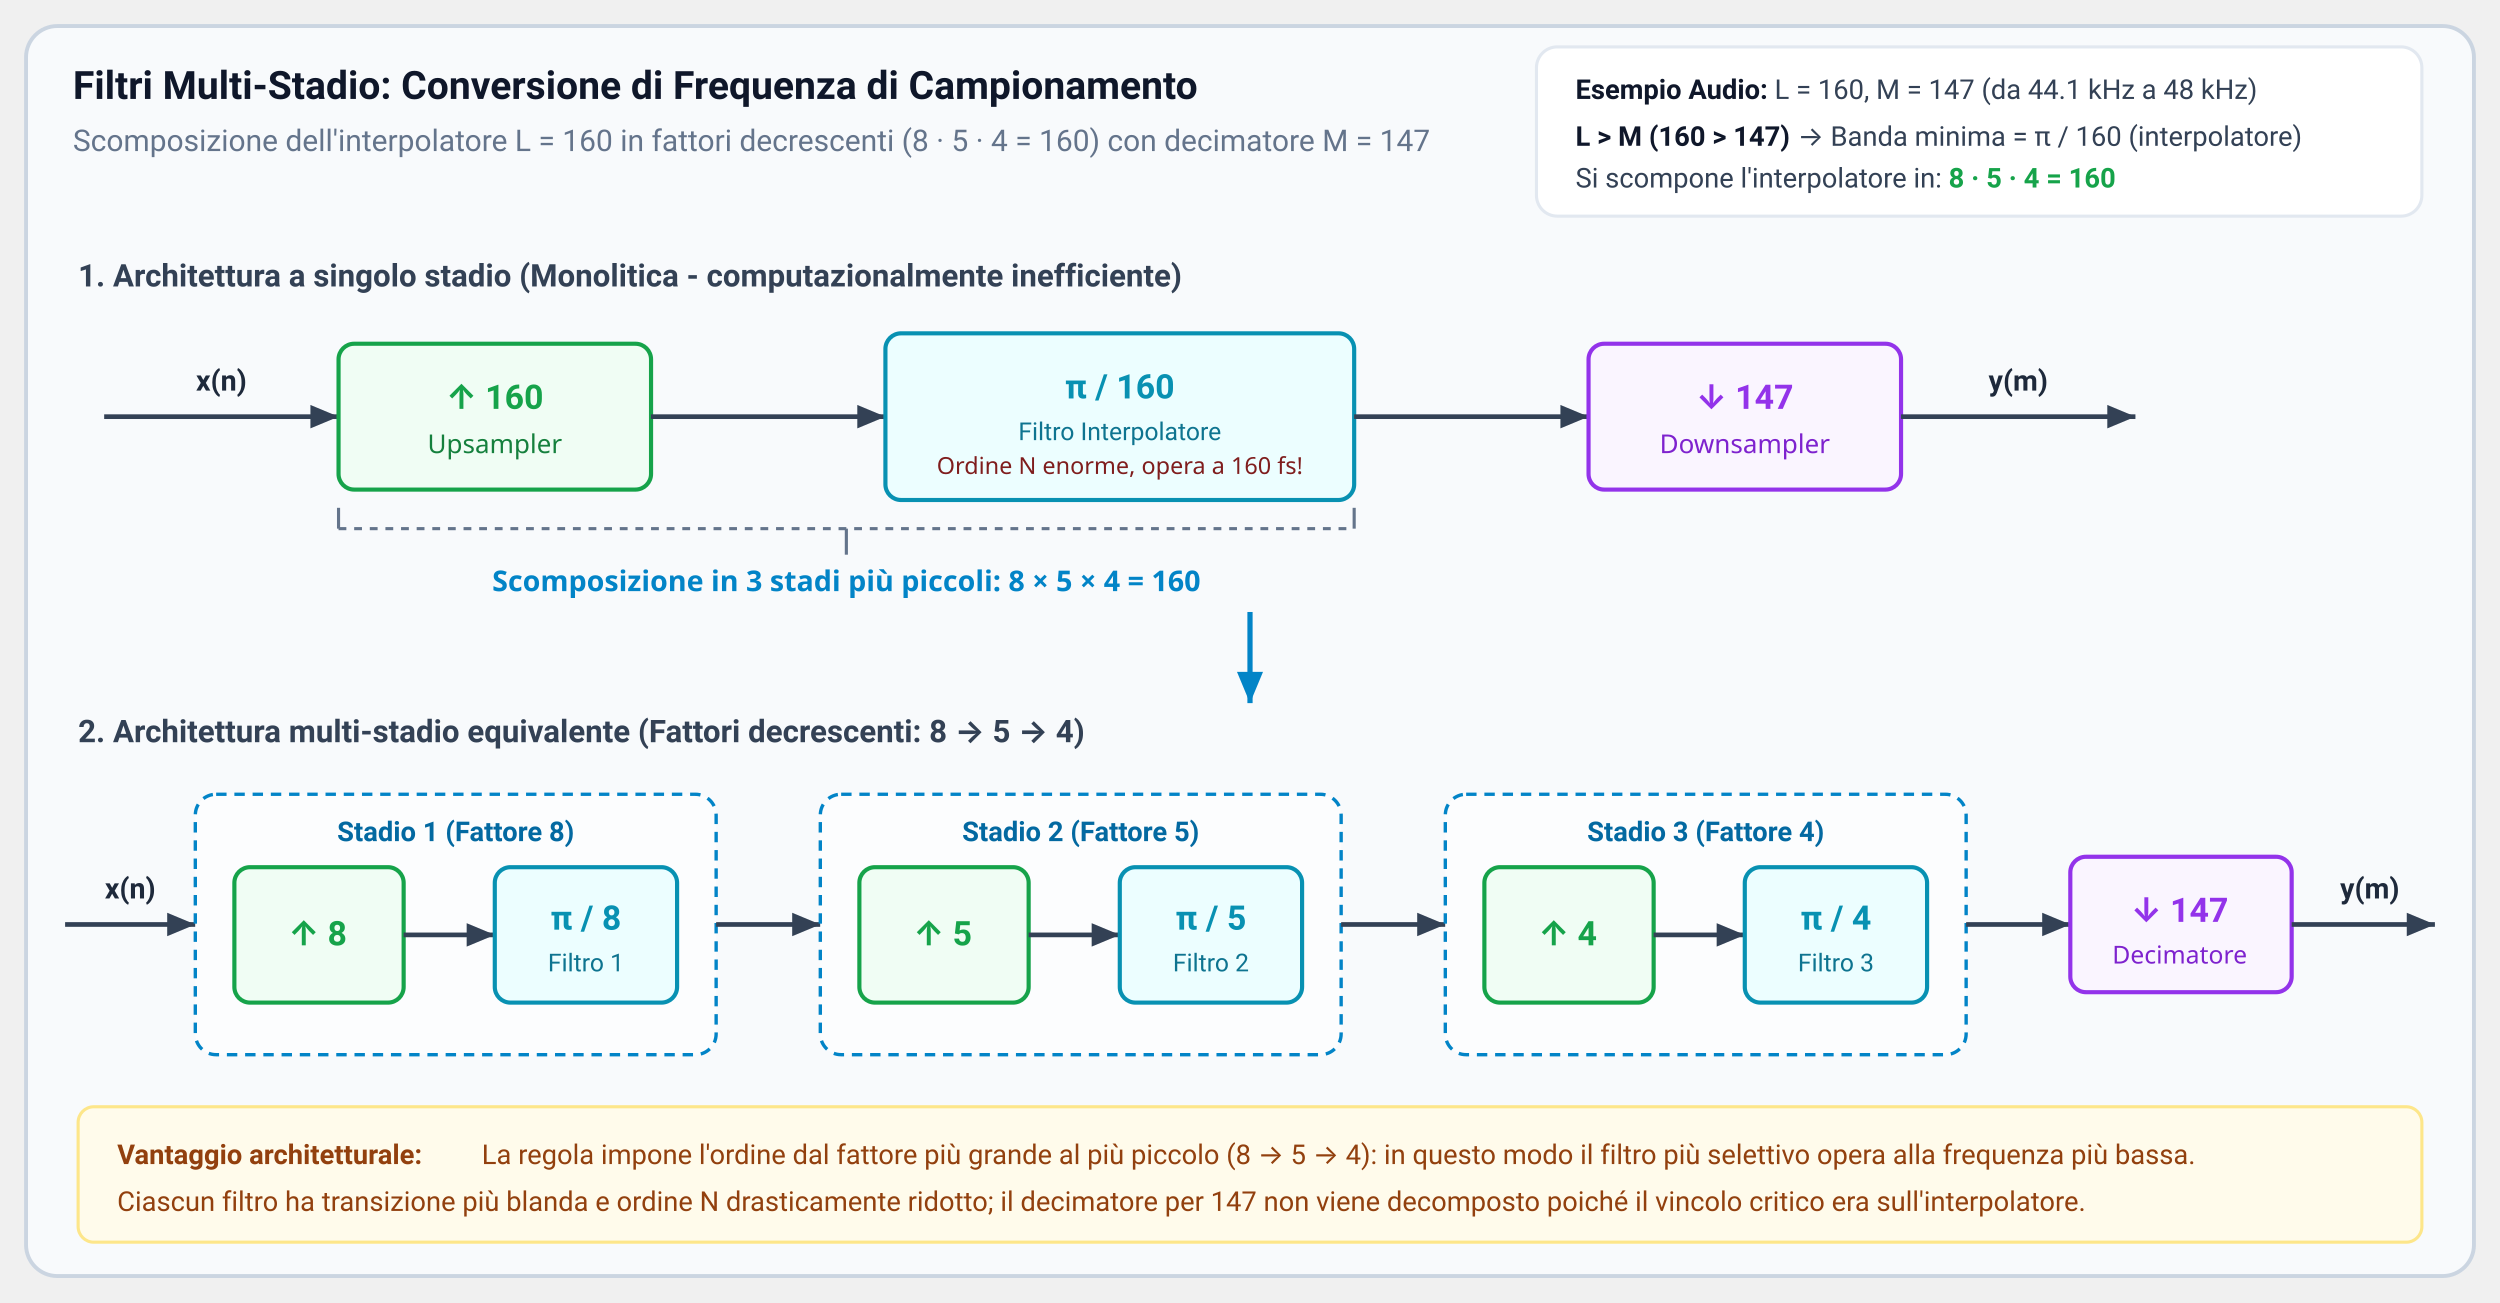
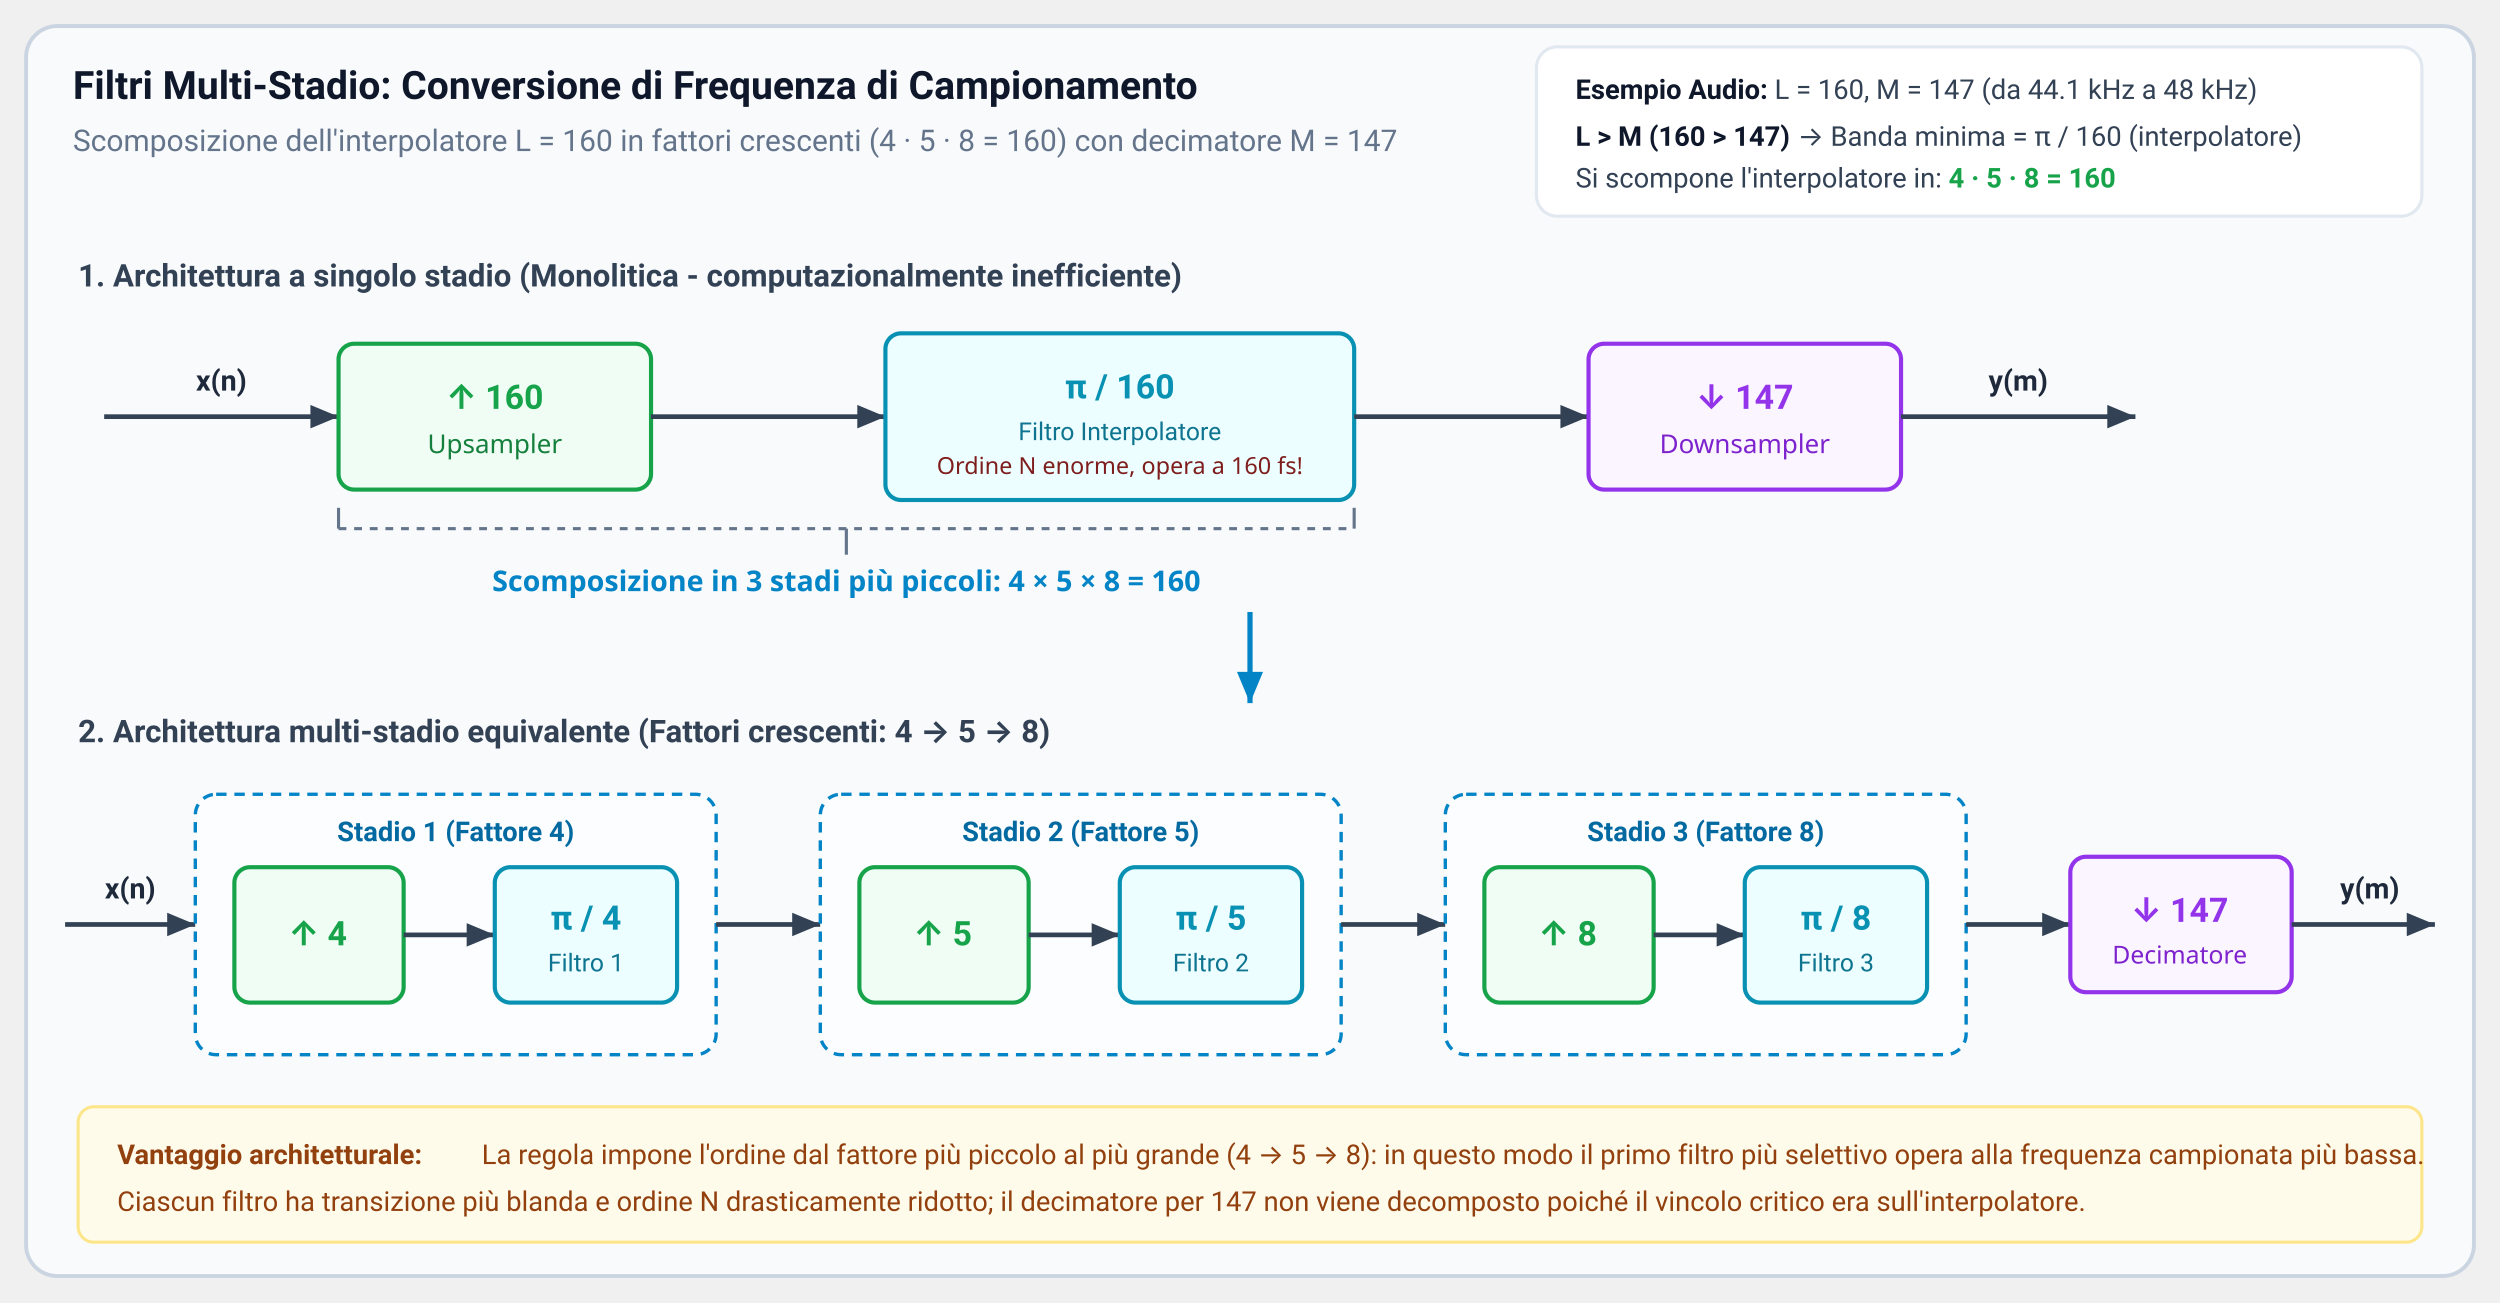
<svg xmlns="http://www.w3.org/2000/svg" viewBox="0 0 960 500" width="100%" height="100%">
  <defs>
    <style>
      .bg { fill: #f8fafc; stroke: #cbd5e1; stroke-width: 1.5; rx: 12px; }
      .title { font-family: -apple-system, BlinkMacSystemFont, 'Segoe UI', Roboto, sans-serif; font-size: 15px; font-weight: 700; fill: #0f172a; }
      .subtitle { font-family: -apple-system, BlinkMacSystemFont, 'Segoe UI', Roboto, sans-serif; font-size: 11.5px; fill: #64748b; }
      
      .sec-title { font-family: -apple-system, BlinkMacSystemFont, 'Segoe UI', Roboto, sans-serif; font-size: 12px; font-weight: 700; fill: #334155; }
      
      .box-up { fill: #f0fdf4; stroke: #16a34a; stroke-width: 1.6; rx: 6px; }
      .box-filt { fill: #ecfeff; stroke: #0891b2; stroke-width: 1.6; rx: 6px; }
      .box-down { fill: #faf5ff; stroke: #9333ea; stroke-width: 1.6; rx: 6px; }
      
      .stage-card { fill: #ffffff; stroke: #0284c7; stroke-width: 1.3; stroke-dasharray: 4,3; rx: 8px; fill-opacity: 0.6; }
      
      .wire { stroke: #334155; stroke-width: 1.8; fill: none; }
      
      .label-up { font-family: -apple-system, BlinkMacSystemFont, 'Segoe UI', Roboto, sans-serif; font-size: 13px; font-weight: 700; fill: #16a34a; text-anchor: middle; }
      .label-filt { font-family: -apple-system, BlinkMacSystemFont, 'Segoe UI', Roboto, sans-serif; font-size: 13px; font-weight: 700; fill: #0891b2; text-anchor: middle; }
      .label-filt-sub { font-family: -apple-system, BlinkMacSystemFont, 'Segoe UI', Roboto, sans-serif; font-size: 9.5px; fill: #0e7490; text-anchor: middle; }
      .label-down { font-family: -apple-system, BlinkMacSystemFont, 'Segoe UI', Roboto, sans-serif; font-size: 13px; font-weight: 700; fill: #9333ea; text-anchor: middle; }
      
      .label-sig { font-family: -apple-system, BlinkMacSystemFont, 'Segoe UI', Roboto, sans-serif; font-size: 11px; font-weight: 600; fill: #1e293b; text-anchor: middle; }
      
      .tag-stage { font-family: -apple-system, BlinkMacSystemFont, 'Segoe UI', Roboto, sans-serif; font-size: 10.5px; font-weight: 700; fill: #0369a1; text-anchor: middle; }
      
      .badge-info { fill: #ffffff; stroke: #e2e8f0; stroke-width: 1.2; rx: 8px; }
      .badge-text { font-family: -apple-system, BlinkMacSystemFont, 'Segoe UI', Roboto, sans-serif; font-size: 10.5px; fill: #334155; }
      .badge-bold { font-weight: 700; fill: #0f172a; }
      
      .anno-box { fill: #fffbeb; stroke: #fde68a; stroke-width: 1.2; rx: 6px; }
      .anno-text { font-family: -apple-system, BlinkMacSystemFont, 'Segoe UI', Roboto, sans-serif; font-size: 10.5px; fill: #92400e; }
    </style>
    <marker id="arrow" markerWidth="8" markerHeight="8" refX="6" refY="4" orient="auto">
      <path d="M 0 1.5 L 6 4 L 0 6.5 z" fill="#334155" />
    </marker>
    <marker id="arrow-blue" markerWidth="8" markerHeight="8" refX="6" refY="4" orient="auto">
      <path d="M 0 1.5 L 6 4 L 0 6.5 z" fill="#0284c7" />
    </marker>
  </defs>
  <rect x="10" y="10" width="940" height="480" class="bg" />
  <text x="28" y="38" class="title">Filtri Multi-Stadio: Conversione di Frequenza di Campionamento</text>
-   <text x="28" y="58" class="subtitle">Scomposizione dell'interpolatore L = 160 in fattori decrescenti (8 · 5 · 4 = 160) con decimatore M = 147</text>
+   <text x="28" y="58" class="subtitle">Scomposizione dell'interpolatore L = 160 in fattori crescenti (4 · 5 · 8 = 160) con decimatore M = 147</text>
  <g transform="translate(590, 18)">
    <rect x="0" y="0" width="340" height="65" class="badge-info" />
    <text x="15" y="20" class="badge-text">
      <tspan class="badge-bold">Esempio Audio:</tspan> L = 160, M = 147 (da 44.1 kHz a 48 kHz)</text>
    <text x="15" y="38" class="badge-text">
      <tspan class="badge-bold" fill="#0284c7">L &gt; M (160 &gt; 147)</tspan> → Banda minima = π / 160 (interpolatore)</text>
-     <text x="15" y="54" class="badge-text">Si scompone l'interpolatore in: <tspan font-weight="bold" fill="#16a34a">8 · 5 · 4 = 160</tspan>
+     <text x="15" y="54" class="badge-text">Si scompone l'interpolatore in: <tspan font-weight="bold" fill="#16a34a">4 · 5 · 8 = 160</tspan>
    </text>
  </g>
  <text x="30" y="110" class="sec-title">1. Architettura a singolo stadio (Monolitica - computazionalmente inefficiente)</text>
  <line x1="40" y1="160" x2="130" y2="160" class="wire" marker-end="url(#arrow)" />
  <text x="85" y="150" class="label-sig">x(n)</text>
  <rect x="130" y="132" width="120" height="56" class="box-up" />
  <text x="190" y="157" class="label-up">↑ 160</text>
  <text x="190" y="174" font-family="sans-serif" font-size="10" fill="#15803d" text-anchor="middle">Upsampler</text>
  <line x1="250" y1="160" x2="340" y2="160" class="wire" marker-end="url(#arrow)" />
  <rect x="340" y="128" width="180" height="64" class="box-filt" stroke="#dc2626" fill="#fef2f2" />
  <text x="430" y="153" class="label-filt" fill="#dc2626">π / 160</text>
  <text x="430" y="169" class="label-filt-sub" fill="#b91c1c">Filtro Interpolatore</text>
  <text x="430" y="182" font-family="sans-serif" font-size="9" fill="#7f1d1d" text-anchor="middle">Ordine N enorme, opera a 160 fs!</text>
  <line x1="520" y1="160" x2="610" y2="160" class="wire" marker-end="url(#arrow)" />
  <rect x="610" y="132" width="120" height="56" class="box-down" />
  <text x="670" y="157" class="label-down">↓ 147</text>
  <text x="670" y="174" font-family="sans-serif" font-size="10" fill="#7e22ce" text-anchor="middle">Downsampler</text>
  <line x1="730" y1="160" x2="820" y2="160" class="wire" marker-end="url(#arrow)" />
  <text x="775" y="150" class="label-sig">y(m)</text>
  <g transform="translate(130, 195)">
    <line x1="0" y1="8" x2="390" y2="8" stroke="#64748b" stroke-width="1.2" stroke-dasharray="3,3" />
    <path d="M 0 0 L 0 8 M 390 0 L 390 8 M 195 8 L 195 18" stroke="#64748b" stroke-width="1.2" />
-     <text x="195" y="32" font-family="sans-serif" font-size="11" font-weight="bold" fill="#0284c7" text-anchor="middle">Scomposizione in 3 stadi più piccoli: 8 × 5 × 4 = 160</text>
+     <text x="195" y="32" font-family="sans-serif" font-size="11" font-weight="bold" fill="#0284c7" text-anchor="middle">Scomposizione in 3 stadi più piccoli: 4 × 5 × 8 = 160</text>
  </g>
  <path d="M 480 235 L 480 270" stroke="#0284c7" stroke-width="2" marker-end="url(#arrow-blue)" />
-   <text x="30" y="285" class="sec-title">2. Architettura multi-stadio equivalente (Fattori decrescenti: 8 → 5 → 4)</text>
+   <text x="30" y="285" class="sec-title">2. Architettura multi-stadio equivalente (Fattori crescenti: 4 → 5 → 8)</text>
  <line x1="25" y1="355" x2="75" y2="355" class="wire" marker-end="url(#arrow)" />
  <text x="50" y="345" class="label-sig">x(n)</text>
  <g transform="translate(75, 305)">
    <rect x="0" y="0" width="200" height="100" class="stage-card" />
-     <text x="100" y="18" class="tag-stage">Stadio 1 (Fattore 8)</text>
+     <text x="100" y="18" class="tag-stage">Stadio 1 (Fattore 4)</text>
    <rect x="15" y="28" width="65" height="52" class="box-up" />
-     <text x="47" y="58" class="label-up">↑ 8</text>
+     <text x="47" y="58" class="label-up">↑ 4</text>
    <line x1="80" y1="54" x2="115" y2="54" class="wire" marker-end="url(#arrow)" />
    <rect x="115" y="28" width="70" height="52" class="box-filt" />
-     <text x="150" y="52" class="label-filt">π / 8</text>
+     <text x="150" y="52" class="label-filt">π / 4</text>
    <text x="150" y="68" class="label-filt-sub">Filtro 1</text>
  </g>
  <line x1="275" y1="355" x2="315" y2="355" class="wire" marker-end="url(#arrow)" />
  <g transform="translate(315, 305)">
    <rect x="0" y="0" width="200" height="100" class="stage-card" />
    <text x="100" y="18" class="tag-stage">Stadio 2 (Fattore 5)</text>
    <rect x="15" y="28" width="65" height="52" class="box-up" />
    <text x="47" y="58" class="label-up">↑ 5</text>
    <line x1="80" y1="54" x2="115" y2="54" class="wire" marker-end="url(#arrow)" />
    <rect x="115" y="28" width="70" height="52" class="box-filt" />
    <text x="150" y="52" class="label-filt">π / 5</text>
    <text x="150" y="68" class="label-filt-sub">Filtro 2</text>
  </g>
  <line x1="515" y1="355" x2="555" y2="355" class="wire" marker-end="url(#arrow)" />
  <g transform="translate(555, 305)">
    <rect x="0" y="0" width="200" height="100" class="stage-card" />
-     <text x="100" y="18" class="tag-stage">Stadio 3 (Fattore 4)</text>
+     <text x="100" y="18" class="tag-stage">Stadio 3 (Fattore 8)</text>
    <rect x="15" y="28" width="65" height="52" class="box-up" />
-     <text x="47" y="58" class="label-up">↑ 4</text>
+     <text x="47" y="58" class="label-up">↑ 8</text>
    <line x1="80" y1="54" x2="115" y2="54" class="wire" marker-end="url(#arrow)" />
    <rect x="115" y="28" width="70" height="52" class="box-filt" />
-     <text x="150" y="52" class="label-filt">π / 4</text>
+     <text x="150" y="52" class="label-filt">π / 8</text>
    <text x="150" y="68" class="label-filt-sub">Filtro 3</text>
  </g>
  <line x1="755" y1="355" x2="795" y2="355" class="wire" marker-end="url(#arrow)" />
  <rect x="795" y="329" width="85" height="52" class="box-down" />
  <text x="837" y="354" class="label-down">↓ 147</text>
  <text x="837" y="370" font-family="sans-serif" font-size="9.5" fill="#7e22ce" text-anchor="middle">Decimatore</text>
  <line x1="880" y1="355" x2="935" y2="355" class="wire" marker-end="url(#arrow)" />
  <text x="910" y="345" class="label-sig">y(m)</text>
  <g transform="translate(30, 425)">
    <rect x="0" y="0" width="900" height="52" class="anno-box" />
    <text x="15" y="22" class="anno-text" font-weight="bold">Vantaggio architetturale:</text>
-     <text x="155" y="22" class="anno-text">La regola impone l'ordine dal fattore più grande al più piccolo (8 → 5 → 4): in questo modo il filtro più selettivo opera alla frequenza più bassa.</text>
+     <text x="155" y="22" class="anno-text">La regola impone l'ordine dal fattore più piccolo al più grande (4 → 5 → 8): in questo modo il primo filtro più selettivo opera alla frequenza campionata più bassa.</text>
    <text x="15" y="40" class="anno-text">Ciascun filtro ha transizione più blanda e ordine N drasticamente ridotto; il decimatore per 147 non viene decomposto poiché il vincolo critico era sull'interpolatore.</text>
  </g>
</svg>
